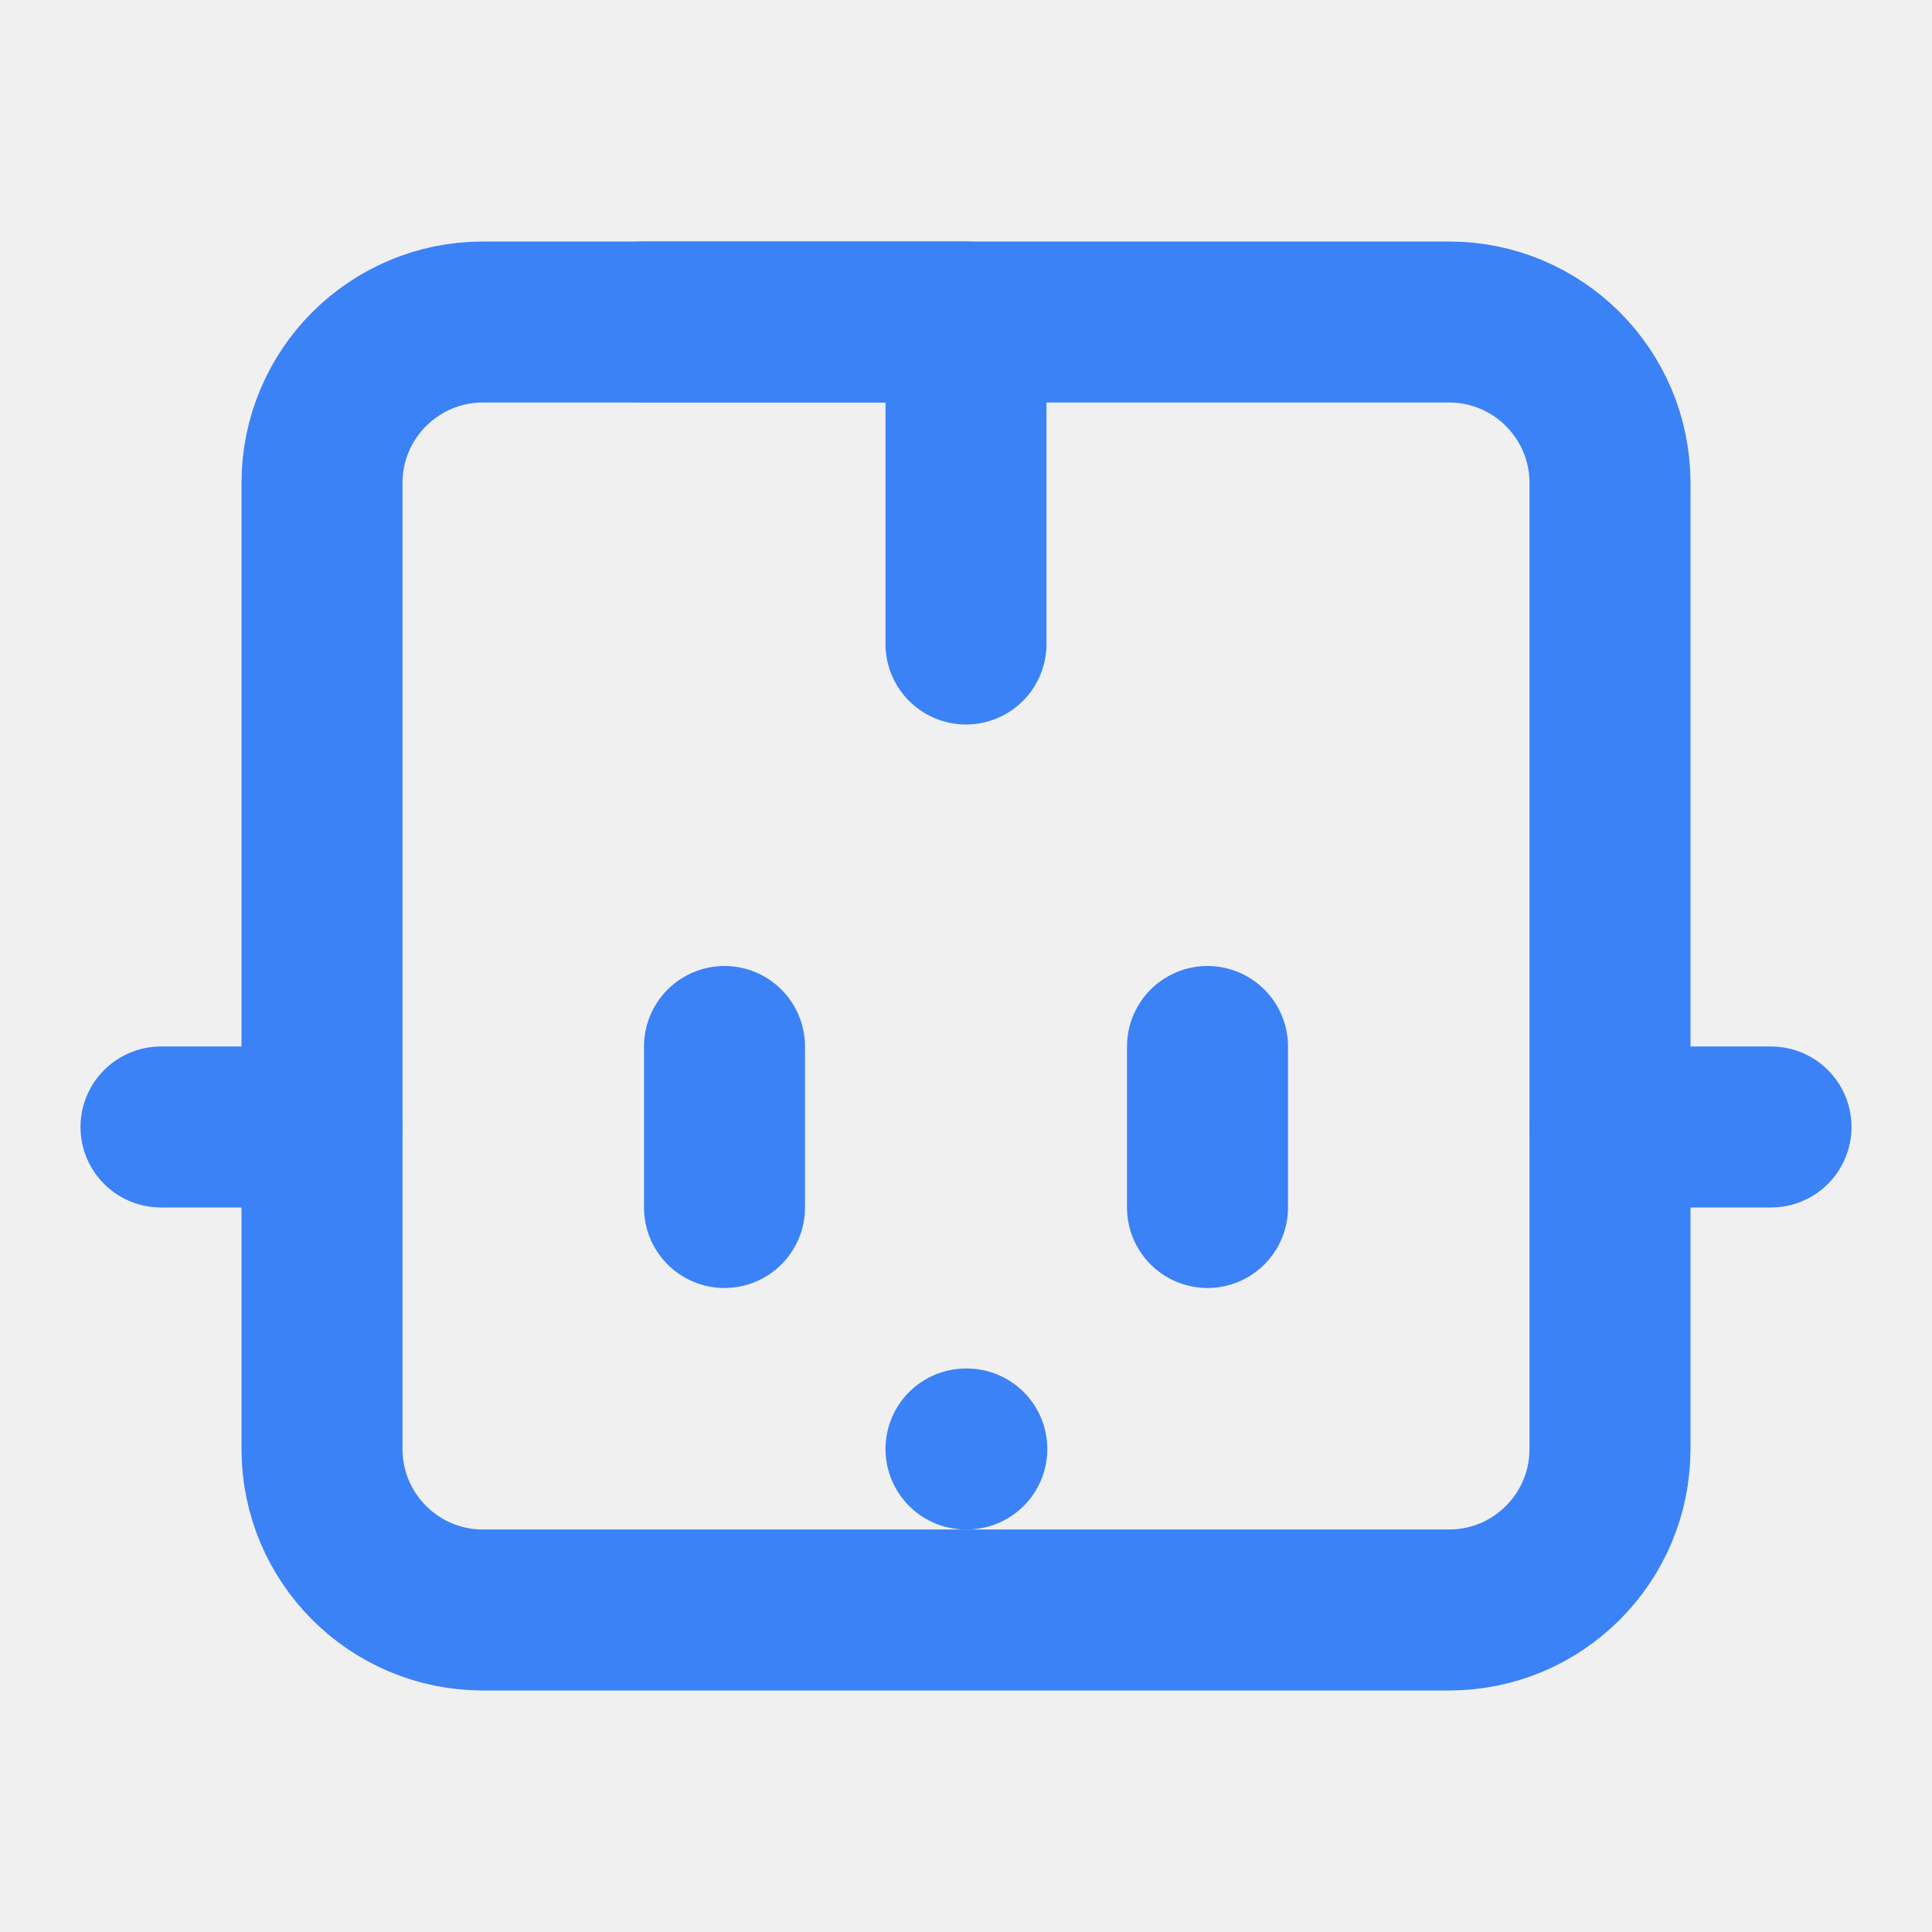
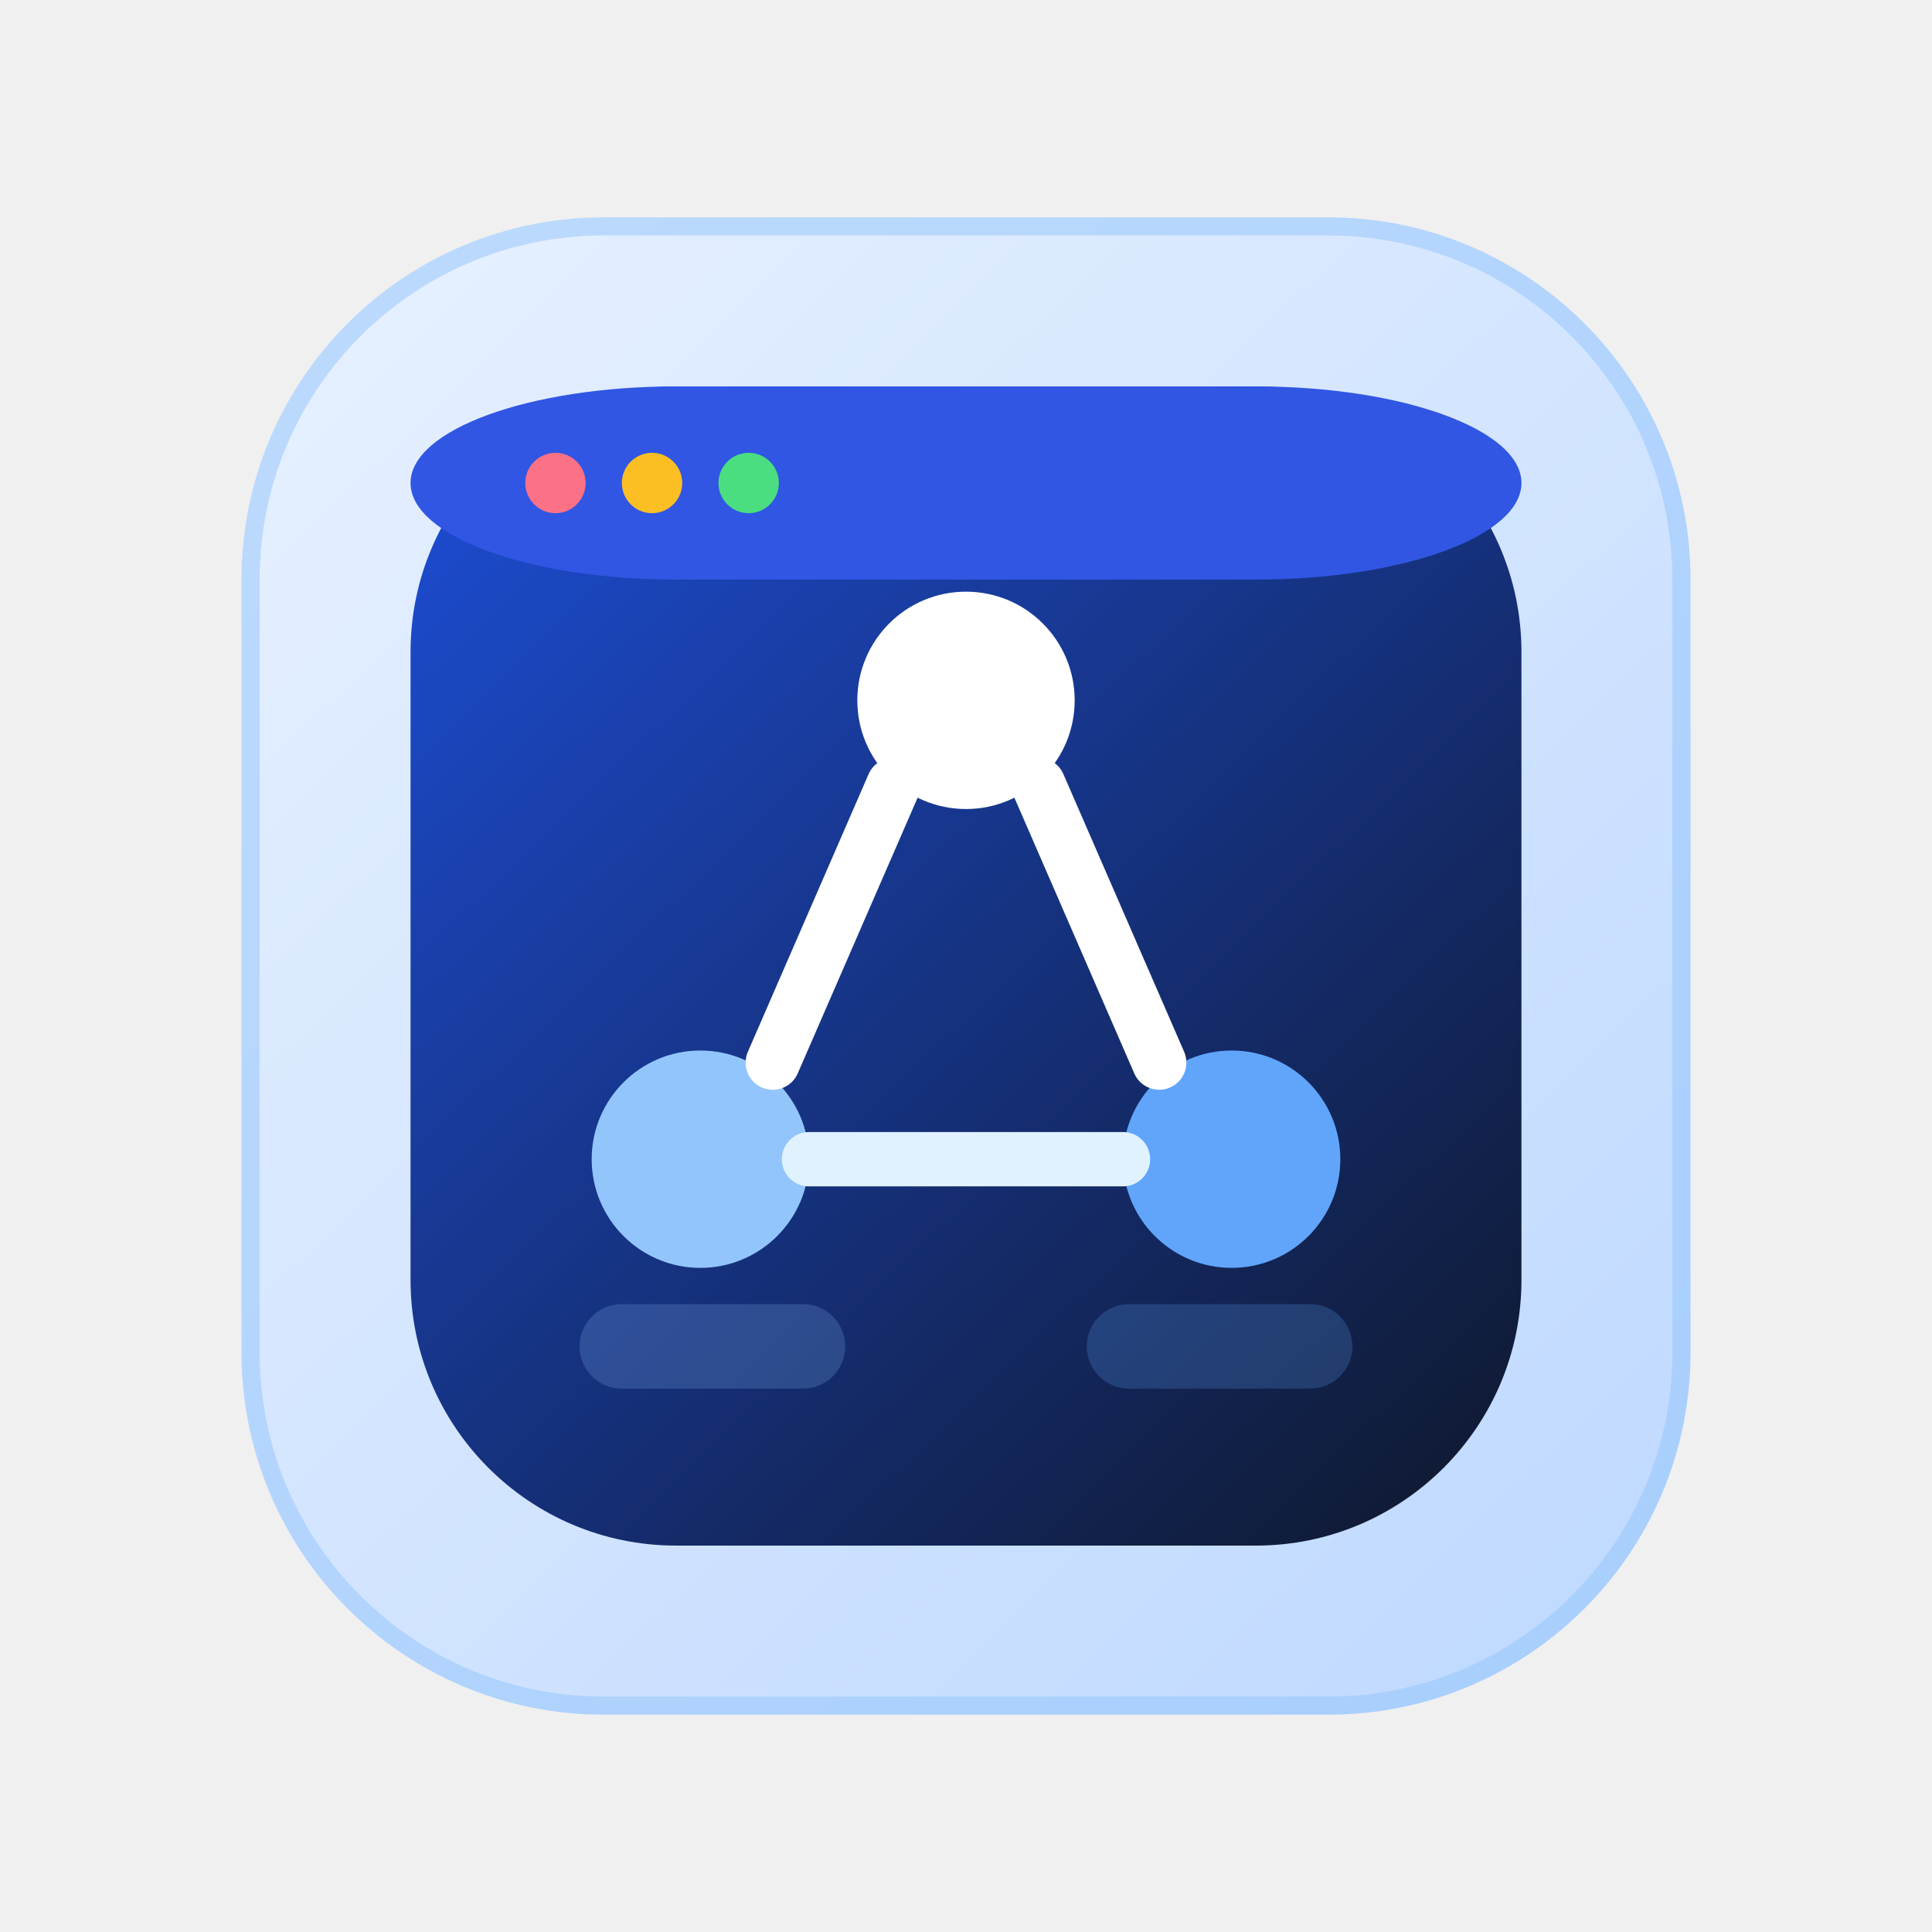
- <svg xmlns="http://www.w3.org/2000/svg" viewBox="0 0 24 24" fill="none" stroke="#3b82f6" stroke-width="2" stroke-linecap="round" stroke-linejoin="round">
-   <path d="M12 8V4H8" />
-   <rect x="4" y="4" width="16" height="16" rx="2" ry="2" />
-   <path d="M2 14h2" />
-   <path d="M20 14h2" />
-   <path d="M15 13v2" />
-   <path d="M9 13v2" />
-   <path d="M12 18h.01" />
+ <svg xmlns="http://www.w3.org/2000/svg" viewBox="0 0 160 160" fill="none">
+   <defs>
+     <linearGradient id="agents-bg" x1="20" y1="18" x2="140" y2="142" gradientUnits="userSpaceOnUse">
+       <stop stop-color="#E8F1FF" />
+       <stop offset="1" stop-color="#BDD8FF" />
+     </linearGradient>
+     <linearGradient id="agents-shell" x1="34" y1="32" x2="126" y2="128" gradientUnits="userSpaceOnUse">
+       <stop stop-color="#1D4ED8" />
+       <stop offset="1" stop-color="#0F172A" />
+     </linearGradient>
+   </defs>
+   <rect x="20" y="18" width="120" height="124" rx="30" fill="url(#agents-bg)" />
+   <rect x="20.75" y="18.75" width="118.5" height="122.5" rx="29.25" stroke="#93C5FD" stroke-opacity="0.5" stroke-width="1.5" />
+   <rect x="34" y="32" width="92" height="96" rx="22" fill="url(#agents-shell)" />
+   <rect x="34" y="32" width="92" height="16" rx="22" fill="#3056E3" />
+   <circle cx="46" cy="40" r="2.5" fill="#FB7185" />
+   <circle cx="54" cy="40" r="2.5" fill="#FBBF24" />
+   <circle cx="62" cy="40" r="2.5" fill="#4ADE80" />
+   <circle cx="80" cy="58" r="9" fill="#FFFFFF" />
+   <circle cx="58" cy="96" r="9" fill="#93C5FD" />
+   <circle cx="102" cy="96" r="9" fill="#60A5FA" />
+   <path d="M74 65 64 88" stroke="#FFFFFF" stroke-width="4.5" stroke-linecap="round" />
+   <path d="M86 65 96 88" stroke="#FFFFFF" stroke-width="4.5" stroke-linecap="round" />
+   <path d="M67 96h26" stroke="#E0F2FE" stroke-width="4.5" stroke-linecap="round" />
+   <rect x="48" y="108" width="22" height="7" rx="3.5" fill="#93C5FD" opacity="0.2" />
+   <rect x="90" y="108" width="22" height="7" rx="3.5" fill="#60A5FA" opacity="0.22" />
</svg>
